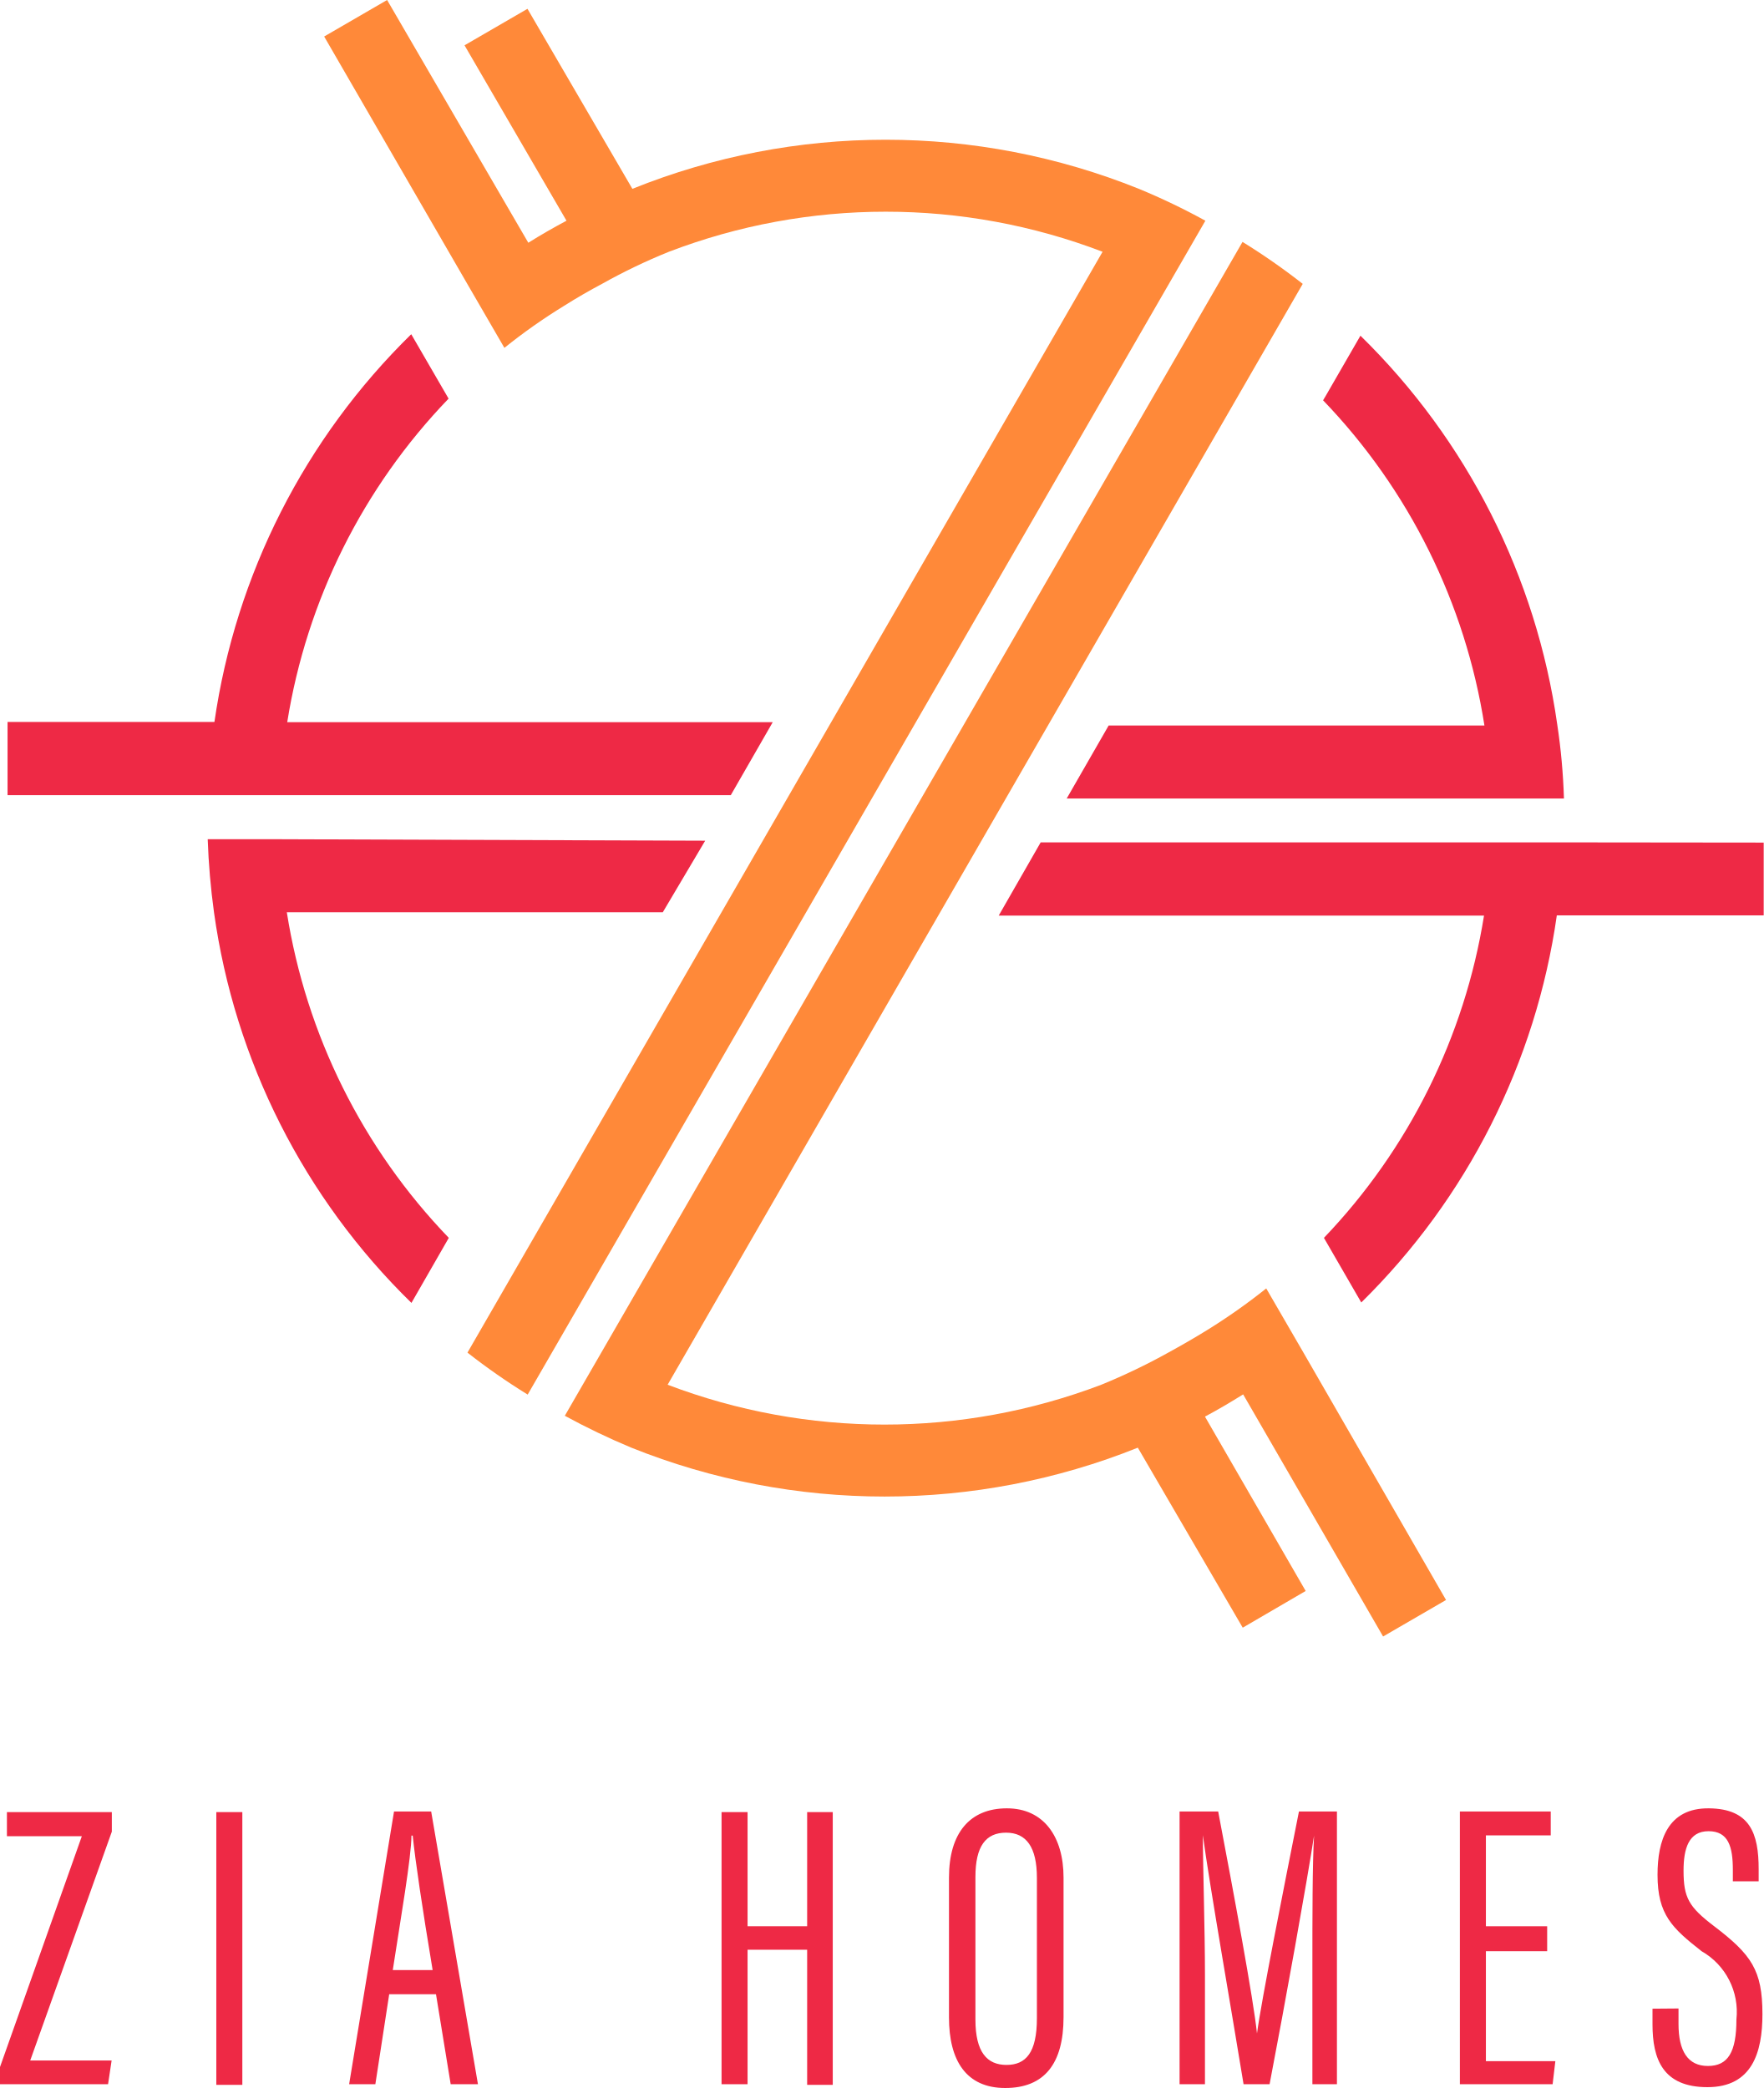
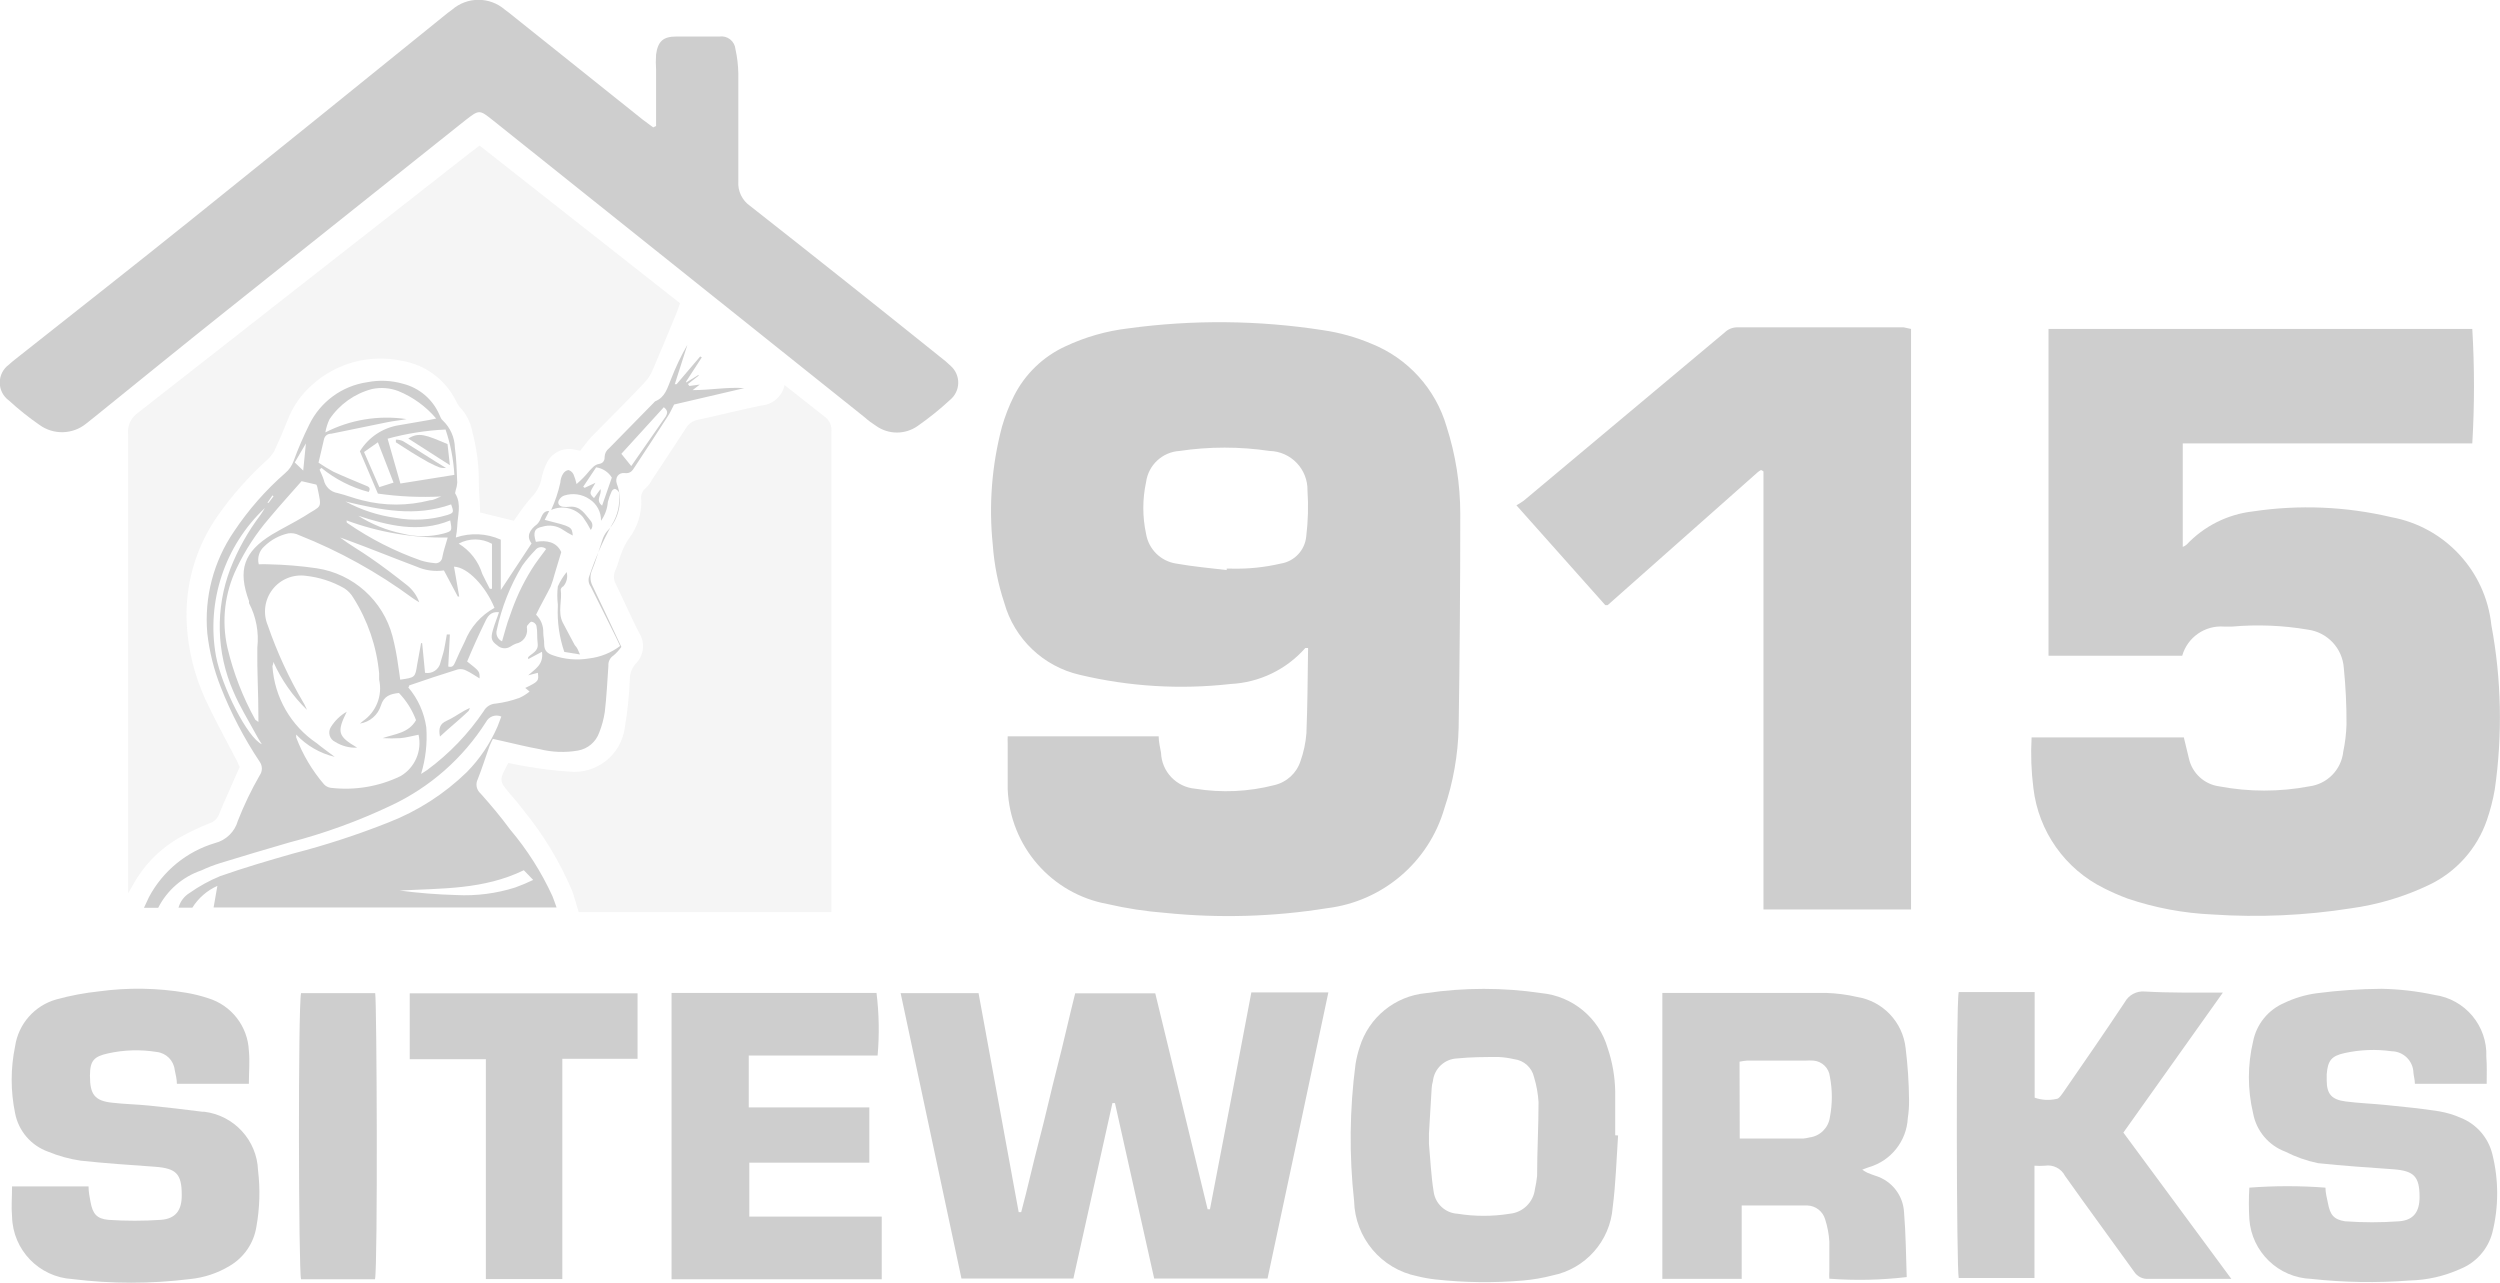
- <svg xmlns="http://www.w3.org/2000/svg" viewBox="0 0 84.07 99.52">
-   <g id="b15f7549-8c3b-4509-9e82-74762408c815" data-name="Layer 2">
-     <g id="e693ccef-64ba-486a-8fbe-58ab6fbf22b4" data-name="Layer 8">
-       <path d="M0,98.52l3.9-11H.33V86.37h5v.93L1.44,98.21H5.32l-.17,1.13H0Z" fill="#ee2945" />
-       <path d="M11.55,86.37v13H10.31v-13Z" fill="#ee2945" />
-       <path d="M18.55,95.05l-.66,4.29H16.64l2.14-13h1.77l2.23,13h-1.3l-.7-4.29Zm2.07-1.15c-.5-3-.83-5.24-.95-6.41h-.06c0,1-.52,4-.89,6.41Z" fill="#ee2945" />
-       <path d="M34.39,86.37h1.24v5.44h2.84V86.37h1.22v13H38.47V92.93H35.63v6.41H34.39Z" fill="#ee2945" />
-       <path d="M50.69,89.49v6.65c0,2.23-.92,3.38-2.78,3.38s-2.68-1.31-2.68-3.36V89.49c0-2.13,1-3.3,2.76-3.3S50.69,87.55,50.69,89.49Zm-4.2,0v6.77c0,1.56.56,2.16,1.48,2.16s1.45-.58,1.45-2.22v-6.7c0-1.45-.5-2.15-1.47-2.15S46.49,88,46.49,89.46Z" fill="#ee2945" />
-       <path d="M62.55,93.79c0-2.41,0-4.94.08-6.3h0c-.33,2.16-1.38,8-2.12,11.85H59.27c-.54-3.32-1.63-9.55-1.94-11.87h0c0,1.52.1,4.45.1,6.69v5.18H56.22v-13h1.84c.76,4,1.68,8.95,1.85,10.58h0c.21-1.57,1.26-6.85,2-10.58h1.81v13H62.55Z" fill="#ee2945" />
-       <path d="M73.74,93H70.82v5.24h3.31L74,99.34H69.58v-13h4.33v1.14H70.82v4.33h2.92Z" fill="#ee2945" />
-       <path d="M80,95.73v.74c0,1.28.44,2,1.4,2s1.36-.66,1.36-2.22A3.33,3.33,0,0,0,81.1,93C79.7,91.9,79,91.26,79,89.36c0-1.63.48-3.19,2.45-3.17s2.37,1.21,2.37,2.9v.58H82.59v-.54c0-1.11-.21-1.85-1.16-1.85s-1.19.84-1.19,1.88c0,1.29.25,1.73,1.46,2.65C83.47,93.16,84,93.9,84,96c0,1.82-.49,3.48-2.62,3.48s-2.62-1.34-2.62-3v-.74Z" fill="#ee2945" />
-       <path d="M74.51,40.15H49.6l-2,3.49H70.73A28.8,28.8,0,0,1,63.1,59l1.78,3.08A32.25,32.25,0,0,0,74.2,43.63h9.86V40.16Z" fill="#ee2945" />
-       <path d="M74.22,34.53h0A32.26,32.26,0,0,0,64.84,16l-1.65,2.86-.13.22a28.77,28.77,0,0,1,7.69,15.5l-17.91,0-2,3.48,20.26,0h3.44A29.53,29.53,0,0,0,74.22,34.53Z" fill="#ee2945" />
-       <path d="M13.69,34.42A28.75,28.75,0,0,1,21.38,19L19.6,15.93a32.31,32.31,0,0,0-9.38,18.48H.36v3.49H34.83l2-3.48Z" fill="#ee2945" />
-       <path d="M33.61,40.07,13.34,40H9.9a34,34,0,0,0,.3,3.49h0a32.23,32.23,0,0,0,9.41,18.61L21.39,59a28.84,28.84,0,0,1-7.72-15.52l17.92,0Z" fill="#ee2945" />
-       <path d="M57.45,10.52A31.43,31.43,0,0,0,54.28,9,32.3,32.3,0,0,0,30.14,9l-5-8.58-3,1.74L27,10.52c-.62.33-1.23.68-1.82,1.05L18.45,0l-3,1.74,6.85,11.84,1.74,3a27.21,27.21,0,0,1,2.84-2c.6-.38,1.21-.73,1.83-1.06A27.81,27.81,0,0,1,31.88,12a28.92,28.92,0,0,1,20.67,0h0L22.28,64.47a31.34,31.34,0,0,0,2.87,2Z" fill="#ff8939" />
-       <path d="M26.92,67.48A33.79,33.79,0,0,0,30.09,69a32.43,32.43,0,0,0,24.14,0l5,8.58,3-1.75-4.8-8.31c.62-.33,1.23-.69,1.82-1.06L65.92,78l3-1.74L62.09,64.41l-1.74-3a28.76,28.76,0,0,1-2.84,2c-.6.37-1.21.72-1.83,1.06A29.64,29.64,0,0,1,52.49,66a29.06,29.06,0,0,1-20.67,0h0L62.09,13.53a31.44,31.44,0,0,0-2.87-2Z" fill="#ff8939" />
+ <svg xmlns="http://www.w3.org/2000/svg" viewBox="0 0 138.93 71.29">
+   <g id="ecf8daf0-6b88-4723-ba66-e8429d03f74a" data-name="Layer 2">
+     <g id="ad60e80e-12b0-4d0d-84fb-2a26745d7981" data-name="Layer 8">
+       <path d="M56,40.92h8.39c0,.32.08.61.13.91a2.08,2.08,0,0,0,1.9,2,10.71,10.71,0,0,0,4.4-.2,2,2,0,0,0,1.45-1.33,6,6,0,0,0,.33-1.55c.06-1.52.07-3,.09-4.56a.86.86,0,0,0,0-.18c-.06,0-.12,0-.15,0a5.92,5.92,0,0,1-4.15,2A24.32,24.32,0,0,1,60,37.5a5.67,5.67,0,0,1-4.19-4,13.21,13.21,0,0,1-.64-3.23,18.29,18.29,0,0,1,.51-6.55A10.1,10.1,0,0,1,56.35,22a6,6,0,0,1,2.85-2.75,11.29,11.29,0,0,1,3.49-1,37.5,37.5,0,0,1,10.84.1,10.91,10.91,0,0,1,2.68.75,7.09,7.09,0,0,1,4.18,4.61,15.82,15.82,0,0,1,.76,4.82q0,6-.09,11.91a15.11,15.11,0,0,1-.79,4.47,7.76,7.76,0,0,1-6.52,5.56,34.56,34.56,0,0,1-9,.26,21.5,21.5,0,0,1-3.2-.49A6.76,6.76,0,0,1,56,43.86C56,43,56,42.15,56,41.3A3.64,3.64,0,0,1,56,40.92Zm12.17-9.24V31.6h.29a10.76,10.76,0,0,0,2.71-.28,1.69,1.69,0,0,0,1.42-1.51,13.59,13.59,0,0,0,.07-2.55,2.16,2.16,0,0,0-2.11-2.2,17,17,0,0,0-5,0,2,2,0,0,0-1.86,1.73,6.82,6.82,0,0,0,0,2.88,2,2,0,0,0,1.68,1.65C66.33,31.49,67.25,31.57,68.17,31.68Z" fill="#cecece" />
+       <path d="M121.27,36.44h-7.43V18.28h23.55a53.71,53.71,0,0,1,0,6.36c-1.06,0-2.13,0-3.21,0H121.3v5.75a.64.64,0,0,0,.21-.12,6,6,0,0,1,3.69-1.85,20.32,20.32,0,0,1,7.69.32,6.83,6.83,0,0,1,5.56,6,28,28,0,0,1,.19,9.13,11,11,0,0,1-.44,1.71,6.24,6.24,0,0,1-3.22,3.6,14.67,14.67,0,0,1-4.35,1.3,34.53,34.53,0,0,1-7.67.34,17,17,0,0,1-4.74-.89,12.49,12.49,0,0,1-1.3-.57A7.13,7.13,0,0,1,113,43.8a15.49,15.49,0,0,1-.1-2.82h8.46c.09.39.19.78.28,1.16a2,2,0,0,0,1.69,1.56,13.45,13.45,0,0,0,5,0,2.18,2.18,0,0,0,1.89-1.93,8.64,8.64,0,0,0,.18-1.52,29.81,29.81,0,0,0-.15-3.13,2.31,2.31,0,0,0-2-2.13,16.42,16.42,0,0,0-4.2-.17c-.15,0-.31,0-.46,0A2.24,2.24,0,0,0,121.27,36.44Z" fill="#cecece" />
+       <path d="M13.32,42.62c-.41.94-.81,1.81-1.17,2.68a.78.78,0,0,1-.48.44,13.87,13.87,0,0,0-1.74.83,6.76,6.76,0,0,0-2.55,2.62c-.06.12-.13.23-.26.45,0-.27,0-.42,0-.58q0-12.45,0-24.91A1.29,1.29,0,0,1,7.59,23L26.15,8.47l.5-.38,11.14,8.76c-.07.2-.13.39-.21.58-.44,1.07-.88,2.14-1.34,3.2a2.32,2.32,0,0,1-.48.69c-.94,1-1.91,1.95-2.87,2.93-.23.25-.43.52-.65.8A2.38,2.38,0,0,0,32,25a1.38,1.38,0,0,0-1.6.7,3.52,3.52,0,0,0-.33,1,2.12,2.12,0,0,1-.52.92c-.38.42-.7.89-1,1.32l-1.87-.46c0-.53-.07-1.08-.07-1.62A10.68,10.68,0,0,0,26.25,24a2.66,2.66,0,0,0-.72-1.4,1.45,1.45,0,0,1-.2-.34,4.1,4.1,0,0,0-3-2.21,5.67,5.67,0,0,0-5,1.35,5,5,0,0,0-1.37,2c-.22.56-.46,1.12-.72,1.67a1.93,1.93,0,0,1-.43.52,18.28,18.28,0,0,0-2.66,3,9.58,9.58,0,0,0-1.77,6.13,11.5,11.5,0,0,0,1,4.07c.55,1.2,1.2,2.36,1.81,3.54A2,2,0,0,0,13.32,42.62Z" fill="#cecece" opacity="0.21" />
+       <path d="M106.2,18.28V50.54H98c0-1.66,0-3.28,0-4.91V26.2l-.1-.07h-.06a1.18,1.18,0,0,0-.18.13l-8.32,7.37-.13,0-4.94-5.55a3.89,3.89,0,0,0,.4-.25l11.18-9.36a1,1,0,0,1,.71-.28h9.23Z" fill="#cecece" />
+       <path d="M36.46,7V6.45c0-.86,0-1.71,0-2.57a6,6,0,0,1,0-.85c.1-.73.39-1,1.12-1s1.6,0,2.4,0a.78.78,0,0,1,.89.7,6.82,6.82,0,0,1,.16,1.35q0,3,0,6a1.53,1.53,0,0,0,.65,1.36Q47,15.62,52.24,19.83a6.18,6.18,0,0,1,.61.52,1.24,1.24,0,0,1-.05,1.87A16.88,16.88,0,0,1,51,23.67a2,2,0,0,1-2.31,0,4.86,4.86,0,0,1-.64-.48L27.41,6.7c-.78-.62-.77-.62-1.57,0L12.6,17.25c-2.45,1.95-4.88,3.93-7.32,5.9l-.49.39a2.13,2.13,0,0,1-2.6.07A15.62,15.62,0,0,1,.5,22.26a1.23,1.23,0,0,1,0-2c.19-.18.41-.34.62-.51,3.17-2.51,6.35-5,9.51-7.54q7-5.62,14-11.29c.16-.13.32-.26.49-.38a2.24,2.24,0,0,1,2.94,0c.17.12.33.25.49.38l7.17,5.73.58.43Z" fill="#cecece" />
+       <path d="M32.16,50.69c-.14-.44-.23-.83-.37-1.2A18.55,18.55,0,0,0,29.07,45q-.33-.44-.69-.84c-.66-.78-.66-.78-.13-1.76.32.06.65.14,1,.19a21.29,21.29,0,0,0,2.37.29,2.83,2.83,0,0,0,3.1-2.43A21.07,21.07,0,0,0,35,37.77a1.33,1.33,0,0,1,.31-.87,1.37,1.37,0,0,0,.21-1.73c-.46-.89-.86-1.82-1.3-2.72a.86.86,0,0,1,0-.81c.13-.29.19-.62.32-.91a3.36,3.36,0,0,1,.41-.8,3.36,3.36,0,0,0,.69-2.13.7.7,0,0,1,.26-.69,1.57,1.57,0,0,0,.34-.46c.63-.95,1.26-1.9,1.88-2.86a1,1,0,0,1,.66-.46c1.17-.25,2.33-.55,3.5-.79a1.44,1.44,0,0,0,1.32-1.14l2.32,1.83a.91.91,0,0,1,.28.77c0,.89,0,1.79,0,2.68q0,11.63,0,23.25v.76Z" fill="#cecece" opacity="0.21" />
+       <path d="M30.63,28.34a7.43,7.43,0,0,0,.51-1.53,1,1,0,0,1,.15-.48.44.44,0,0,1,.3-.21.46.46,0,0,1,.28.24,2.89,2.89,0,0,1,.17.54,5.53,5.53,0,0,0,.72-.74c.16-.16.28-.34.54-.38s.31-.26.3-.39a.62.62,0,0,1,.25-.48l2.48-2.53s.05-.06.08-.08c.56-.22.68-.75.88-1.23a13.9,13.9,0,0,1,.91-1.91l-.7,2.19.1,0,1.31-1.54.09.05-.87,1.34,0,.06.69-.43,0,.05-.59.46.08.11.58-.08-.4.31c1,0,1.93-.18,2.87-.11l-3.9.91c-.13.25-.22.46-.34.64-.61.95-1.22,1.88-1.84,2.82-.13.2-.23.39-.57.35s-.55.26-.43.6a2.48,2.48,0,0,1-.55,2.64,1.44,1.44,0,0,0-.26.49c-.19.56-.35,1.13-.57,1.67a1,1,0,0,0,0,.81c.55,1.13,1.07,2.26,1.63,3.45a2.51,2.51,0,0,1-.44.48.62.62,0,0,0-.28.57c-.06.86-.1,1.71-.2,2.56a5.15,5.15,0,0,1-.31,1.15,1.53,1.53,0,0,1-1.18,1,5.15,5.15,0,0,1-2.14-.08c-.69-.12-1.38-.3-2.06-.45l-.53-.12c-.07.15-.14.28-.19.41-.22.61-.41,1.23-.65,1.83a.66.66,0,0,0,.16.8c.57.64,1.12,1.29,1.64,2A16.18,16.18,0,0,1,30.7,49.8c.08.19.14.39.23.63H11.87l.21-1.2a3.17,3.17,0,0,0-1.39,1.21H9.92a1.39,1.39,0,0,1,.62-.82,8.71,8.71,0,0,1,1.69-.93c1.34-.47,2.7-.87,4.07-1.26a44.33,44.33,0,0,0,5.3-1.73,13,13,0,0,0,4.34-2.79,8.3,8.3,0,0,0,1.71-2.54c.07-.17.13-.35.21-.55a.66.66,0,0,0-.85.3,12.59,12.59,0,0,1-5.27,4.64,31.77,31.77,0,0,1-5.67,2.06c-1.28.37-2.55.75-3.82,1.14a8,8,0,0,0-1.06.41,4.21,4.21,0,0,0-2.4,2.08H8c.11-.23.19-.42.28-.6a6.15,6.15,0,0,1,3.67-3,1.77,1.77,0,0,0,1.27-1.24,18.79,18.79,0,0,1,1.21-2.52.65.65,0,0,0,0-.76,22,22,0,0,1-2.16-4.14,11.7,11.7,0,0,1-.75-3A8.67,8.67,0,0,1,13,29.54a16.34,16.34,0,0,1,2.85-3.25,1.57,1.57,0,0,0,.47-.68c.25-.69.55-1.37.86-2a4.26,4.26,0,0,1,3.23-2.37,4.23,4.23,0,0,1,2,.09,3,3,0,0,1,2,1.7c.06.12.1.27.2.34a2.17,2.17,0,0,1,.67,1.52c.09.64.1,1.29.13,1.93a1.72,1.72,0,0,1-.09.44c0,.06-.06.15,0,.2.33.58.11,1.18.09,1.78a4.5,4.5,0,0,1-.08.63,3.42,3.42,0,0,1,2.5.12v2.8l1.71-2.59c-.3-.39-.12-.75.31-1.07a1,1,0,0,0,.22-.37c.09-.2.19-.38.45-.36l-.25.49c1.51.38,1.51.38,1.56.87a4.69,4.69,0,0,1-.55-.32,1.32,1.32,0,0,0-1.14-.17c-.44.08-.53.31-.36.84.59-.1,1.15,0,1.41.57l-.37,1.23a5.54,5.54,0,0,1-.22.69c-.26.52-.54,1-.81,1.56a1.31,1.31,0,0,1,.4,1c0,.21.06.42.05.62,0,.38.17.53.5.64a4,4,0,0,0,2,.17,3.54,3.54,0,0,0,1.72-.69c-.1-.21-.17-.38-.26-.55-.46-.92-.91-1.84-1.37-2.75a.62.62,0,0,1-.08-.59,17.1,17.1,0,0,1,1.23-2.81,2.9,2.9,0,0,0,.37-.89,3.38,3.38,0,0,0,.06-.9c0-.08-.11-.19-.2-.23s-.19.06-.22.13a3.63,3.63,0,0,0-.21.58,2.07,2.07,0,0,1-.38,1.05,1.39,1.39,0,0,0-.64-1.2,1.61,1.61,0,0,0-1.41-.2.53.53,0,0,0-.26.21c-.14.19-.05.37.18.41a1.35,1.35,0,0,0,.4,0c.6-.05.85.43,1.16.79a.39.39,0,0,1,0,.5,5.51,5.51,0,0,0-.44-.72A1.51,1.51,0,0,0,30.63,28.34ZM20,40.21l.17-.14a2.21,2.21,0,0,0,.9-2.3c0-.11,0-.23,0-.34a9.49,9.49,0,0,0-1.44-4.22,1.56,1.56,0,0,0-.5-.52A5.49,5.49,0,0,0,17,32a2,2,0,0,0-2.12,2.75,23.73,23.73,0,0,0,2,4.33c.07.11.12.25.18.37a8.6,8.6,0,0,1-1.87-2.67c0,.16-.05.2-.05.24A5.6,5.6,0,0,0,17.6,41.3c.29.24.59.45,1,.76a4.32,4.32,0,0,1-2.14-1.24c0,.09,0,.13,0,.16A8.8,8.8,0,0,0,18,43.58a.62.62,0,0,0,.38.2,7,7,0,0,0,3.88-.65,2.13,2.13,0,0,0,1-2.3c-.33.06-.66.16-1,.19a8.32,8.32,0,0,1-1,0c.69-.24,1.44-.27,1.86-1a4.4,4.4,0,0,0-.95-1.51c-.48.05-.84.17-1,.69A1.45,1.45,0,0,1,20,40.21Zm4.67-8.51a2.78,2.78,0,0,1-1.52-.21c-1.28-.48-2.55-1-3.83-1.47l-.42-.15c.55.42,1.13.74,1.67,1.12.7.48,1.38,1,2.05,1.53a2.14,2.14,0,0,1,.68.95,3.93,3.93,0,0,1-.38-.24,28.11,28.11,0,0,0-6.3-3.49,1,1,0,0,0-.6-.1,2.76,2.76,0,0,0-1.33.72,1,1,0,0,0-.31,1,5.23,5.23,0,0,1,.56,0,21.36,21.36,0,0,1,2.66.22,5.15,5.15,0,0,1,4.21,3.77A13.77,13.77,0,0,1,22.13,37c.05.26.07.52.11.77.83-.12.83-.12.94-.82.07-.4.15-.81.22-1.21h.06l.16,1.65a.74.74,0,0,0,.86-.58c.06-.24.15-.47.2-.71s.1-.56.15-.84H25l-.09,1.78c.26.08.32-.1.39-.25.17-.38.34-.77.53-1.14a3.68,3.68,0,0,1,1.65-1.87C27,32.6,26,31.52,25.23,31.49l.29,1.66-.08,0Zm4.68,4.93c0-.08,0-.1,0-.11.22-.22.58-.33.53-.75s0-.64-.07-1a.34.34,0,0,0-.27-.22c-.08,0-.17.14-.25.23a.31.31,0,0,0,0,.17.76.76,0,0,1-.62.82,1.43,1.43,0,0,0-.3.16.6.6,0,0,1-.74-.07c-.32-.23-.37-.39-.24-.84s.22-.62.34-1c-.47-.05-.64.25-.77.53-.36.73-.69,1.47-1,2.21.7.55.7.55.69.94-.24-.14-.47-.31-.73-.43a.68.68,0,0,0-.48-.07c-.91.28-1.8.58-2.7.89,0,0,0,.06-.05.11a4.4,4.4,0,0,1,1,2.22,7.13,7.13,0,0,1-.29,2.59l.34-.22a13.36,13.36,0,0,0,3.14-3.27.8.8,0,0,1,.67-.42,6.05,6.05,0,0,0,1.32-.32,2.46,2.46,0,0,0,.56-.35l-.24-.2c.73-.35.76-.39.7-.84l-.54.14c.38-.35.87-.59.77-1.31ZM17.86,26l-.1.1c.08.19.17.37.23.56a.94.94,0,0,0,.77.74c.46.11.9.29,1.36.4a7.56,7.56,0,0,0,3.78,0c.21,0,.41-.14.62-.21A18.23,18.23,0,0,1,21,27.43l-1-2.35a3.11,3.11,0,0,1,2.17-1.45l1.62-.28.45-.09a5.45,5.45,0,0,0-2.11-1.53,2.59,2.59,0,0,0-1.46-.11,4.1,4.1,0,0,0-2.36,1.68,2.86,2.86,0,0,0-.23.73,7.49,7.49,0,0,1,4.51-.74c-.35.07-.71.1-1.05.17l-3.12.64c-.19,0-.37.09-.42.33-.09.42-.2.84-.3,1.28a9.52,9.52,0,0,0,.82.5c.58.27,1.18.51,1.77.76.17.07.34.11.2.37A6.88,6.88,0,0,1,17.86,26Zm-1.1.74c-.58.66-1.2,1.34-1.8,2.06a12.37,12.37,0,0,0-1.8,2.76A6.73,6.73,0,0,0,12.64,36a15.68,15.68,0,0,0,1.55,4s.08.06.17.12c0-.14,0-.22,0-.31,0-1.28-.08-2.55-.06-3.82a4.3,4.3,0,0,0-.46-2.47.36.36,0,0,1,0-.11c-.64-1.74-.3-2.74,1.28-3.71.59-.35,1.2-.65,1.78-1,1-.66,1-.35.73-1.65a.48.48,0,0,0-.05-.12Zm8-2.87a14.7,14.7,0,0,0-3.22.51l.71,2.49,3-.48A9.5,9.5,0,0,0,24.75,23.84Zm.13,6a15.33,15.33,0,0,1-5.63-.95c0,.09,0,.13.05.15a17.14,17.14,0,0,0,4.09,2.08,3.53,3.53,0,0,0,.72.14.37.37,0,0,0,.46-.32C24.64,30.64,24.75,30.32,24.88,29.87ZM14.55,41.36c-.13-.21-.23-.36-.31-.52-.43-.8-.92-1.58-1.27-2.41a9,9,0,0,1-.17-6.82,12.47,12.47,0,0,1,1.68-3c.09-.12.16-.25.24-.38A9.1,9.1,0,0,0,12,36.45C12.33,38.19,13.76,41,14.55,41.36Zm14.56,7c-2.24,1.09-4.58,1-6.9,1.13a30.56,30.56,0,0,0,3.16.25,9.26,9.26,0,0,0,3.26-.42,10.46,10.46,0,0,0,1-.42ZM27.9,35.64c.15-.5.27-1,.43-1.4a13.38,13.38,0,0,1,.52-1.32,12.34,12.34,0,0,1,.7-1.29c.24-.39.53-.75.8-1.12a.41.41,0,0,0-.61.07,7.29,7.29,0,0,0-.72.86A11.54,11.54,0,0,0,27.61,35,.53.53,0,0,0,27.9,35.64Zm-2.41-5.43a3,3,0,0,1,1.31,1.68c.13.28.28.55.42.83l.12,0V30.22A1.93,1.93,0,0,0,25.49,30.21ZM19.2,27.87a8.24,8.24,0,0,0,2.79.91,6.19,6.19,0,0,0,2.87-.16c.36-.12.37-.15.21-.59C23.09,28.74,21.15,28.34,19.2,27.87Zm17.69-5.24-2.36,2.59.55.68L37,23.14C37.07,23,37.16,22.84,36.89,22.63ZM21,24.58l-.77.54.85,1.95.79-.25Zm-1.11,4.07a7.32,7.32,0,0,0,2.46,1,4.6,4.6,0,0,0,2.3,0c.48-.14.48-.14.37-.73C23.26,29.64,21.56,29.2,19.87,28.65Zm13.2-1.82c-.35.58-.35.58-.08.85l.36-.5c.09.33-.31.6.09.92L34,26.54a1.23,1.23,0,0,0-.87-.57l-.72,1.08.08.06ZM16.38,25.7l.47.45L17,24.64Zm-1.52,2.24.07,0,.27-.36-.06-.05Z" fill="#cecece" />
+       <path d="M50.05,55.19h4.33q1.11,6.09,2.23,12.17h.14c.36-1.33.65-2.68,1-4s.65-2.7,1-4.05.65-2.72,1-4.11h4.45l2.91,12h.13q1.16-6,2.3-12.05h4.28c-1.12,5.32-2.25,10.6-3.38,15.9H64.14c-.73-3.25-1.45-6.5-2.18-9.75h-.14l-2.17,9.75H53.43C52.31,65.79,51.18,60.51,50.05,55.19Z" fill="#cecece" />
+       <path d="M92.38,55.18l.46,0c2.89,0,5.77,0,8.66,0a8.79,8.79,0,0,1,1.69.22,3.24,3.24,0,0,1,2.71,2.85,25.34,25.34,0,0,1,.19,2.89,6,6,0,0,1-.07,1,3,3,0,0,1-2.15,2.72l-.17.06-.21.08a1.9,1.9,0,0,0,.28.17c.15.07.32.12.48.18a2.24,2.24,0,0,1,1.56,2c.1,1.21.11,2.42.15,3.62a22.5,22.5,0,0,1-4.3.09,2.84,2.84,0,0,1,0-.42c0-.55,0-1.1,0-1.65a5.06,5.06,0,0,0-.23-1.22,1.07,1.07,0,0,0-1-.78c-1,0-2,0-3,0h-.64c0,1.37,0,2.71,0,4.08H92.38Zm4.3,8.09h2.8c.25,0,.49,0,.74,0a2.21,2.21,0,0,0,.34-.06,1.31,1.31,0,0,0,1.13-1.12,5.93,5.93,0,0,0,0-2.26,1,1,0,0,0-.91-.89,3.44,3.44,0,0,0-.46,0l-3.24,0a3.39,3.39,0,0,0-.41.06Z" fill="#cecece" />
+       <path d="M89.92,63.1c-.09,1.34-.13,2.69-.3,4a4.18,4.18,0,0,1-3.35,3.78,10,10,0,0,1-1.62.28,25,25,0,0,1-4.89-.06,7.58,7.58,0,0,1-1-.18,4.37,4.37,0,0,1-3.51-4.18,31.77,31.77,0,0,1,.08-7.61,6.14,6.14,0,0,1,.23-.94,4.27,4.27,0,0,1,3.69-3,21.86,21.86,0,0,1,6.41,0,4.26,4.26,0,0,1,3.68,3.05,7.93,7.93,0,0,1,.42,2.41c0,.81,0,1.63,0,2.44ZM79.41,63h0c0,.19,0,.38,0,.57.08.88.12,1.78.26,2.65A1.42,1.42,0,0,0,81,67.45a9.1,9.1,0,0,0,2.9,0,1.56,1.56,0,0,0,1.4-1.37,6.17,6.17,0,0,0,.12-.73c0-1.37.08-2.73.08-4.1a6.06,6.06,0,0,0-.25-1.39,1.29,1.29,0,0,0-1.11-1,4.83,4.83,0,0,0-.85-.12c-.77,0-1.55,0-2.32.08a1.41,1.41,0,0,0-1.34,1.26,1.76,1.76,0,0,0-.07.4C79.51,61.31,79.46,62.14,79.41,63Z" fill="#cecece" />
+       <path d="M138.19,60.23l-.33,0H134.2c0-.22-.06-.41-.08-.61a1.23,1.23,0,0,0-1.21-1.2,7.38,7.38,0,0,0-2.61.1c-.74.16-.94.42-1,1.18v.34c0,.76.28,1.07,1.05,1.17s1.51.12,2.27.2c1,.1,2,.2,2.94.35a5.09,5.09,0,0,1,1.19.36,2.92,2.92,0,0,1,1.75,2,9,9,0,0,1,0,4.4,3,3,0,0,1-1.78,2,7.24,7.24,0,0,1-2.81.64,29.4,29.4,0,0,1-5.47-.09A3.58,3.58,0,0,1,125,67.75,14.75,14.75,0,0,1,125,66a27.67,27.67,0,0,1,4.23,0c0,.28.08.58.14.87.12.64.32.9.95,1a20.89,20.89,0,0,0,3,0c.81-.06,1.14-.53,1.14-1.35v0c0-1.14-.31-1.45-1.44-1.54-1.4-.1-2.8-.19-4.2-.34A7.19,7.19,0,0,1,127,64a2.82,2.82,0,0,1-1.79-2.13,8.63,8.63,0,0,1,0-4,2.94,2.94,0,0,1,1.72-2.13,6.06,6.06,0,0,1,1.79-.54,29.38,29.38,0,0,1,3.63-.25,15.41,15.41,0,0,1,2.94.34,3.34,3.34,0,0,1,2.88,3.44C138.21,59.22,138.19,59.69,138.19,60.23Z" fill="#cecece" />
+       <path d="M.67,65.93H4.92c0,.31.06.59.11.86.12.66.34.94,1,1a21.59,21.59,0,0,0,2.9,0c.84-.06,1.18-.54,1.17-1.39,0-1.17-.31-1.47-1.47-1.56-1.39-.1-2.77-.19-4.15-.34A7.62,7.62,0,0,1,2.67,64,2.84,2.84,0,0,1,.84,61.87a9.19,9.19,0,0,1,0-3.73,3.19,3.19,0,0,1,2.29-2.6,14.81,14.81,0,0,1,2.39-.45,16,16,0,0,1,4.83.08,8.23,8.23,0,0,1,1.21.3,3.2,3.2,0,0,1,2.27,2.92c.06.59,0,1.2,0,1.84h-4c0-.26-.07-.52-.12-.77a1.13,1.13,0,0,0-1-1A7.17,7.17,0,0,0,6,58.54c-.78.17-1,.41-1,1.22a.07.07,0,0,0,0,.05c0,1,.26,1.37,1.24,1.47.68.08,1.37.09,2.05.16,1,.1,2,.22,2.94.34h.11a3.41,3.41,0,0,1,3,3.26,10.53,10.53,0,0,1-.09,3.12,3.08,3.08,0,0,1-1.49,2.19,5.26,5.26,0,0,1-2.2.73,26.5,26.5,0,0,1-6.54,0A3.56,3.56,0,0,1,.67,67.61C.62,67.07.67,66.52.67,65.93Z" fill="#cecece" />
+       <path d="M123.53,55.16,118,62.94l6,8.13c-.23,0-.37,0-.51,0-1.36,0-2.73,0-4.1,0a.88.88,0,0,1-.8-.41c-1.27-1.77-2.57-3.53-3.83-5.31a1.07,1.07,0,0,0-1.12-.57,3.51,3.51,0,0,1-.58,0c0,1.07,0,2.11,0,3.15s0,2,0,3.09h-4.21c-.12-.4-.16-15.12,0-15.89h4.22V61a2.2,2.2,0,0,0,1.21.07c.14,0,.28-.23.39-.38,1.14-1.65,2.29-3.31,3.41-5a1.15,1.15,0,0,1,1.1-.59C120.57,55.18,122,55.16,123.53,55.16Z" fill="#cecece" />
+       <path d="M37.32,55.18H48.71a16.59,16.59,0,0,1,.06,3.48c-.57,0-1.15,0-1.73,0H41.61c0,1,0,1.88,0,2.88h6.7v3.07H41.64v3H49v3.48H37.32Z" fill="#cecece" />
+       <path d="M31.25,71.08H27c0-.67,0-1.35,0-2V58.86H22.77V55.2H35.43v3.64l-4.18,0Z" fill="#cecece" />
+       <path d="M20.84,71.09H16.73c-.14-.42-.17-15.15,0-15.9h4.12C20.94,55.6,21,70.35,20.84,71.09Z" fill="#cecece" />
+       <path d="M32.23,36.37l-.87-.14A6.83,6.83,0,0,1,31,33.7a.45.45,0,0,1,0-.11,4.24,4.24,0,0,1,0-1,3.67,3.67,0,0,1,.49-.8.87.87,0,0,1-.19.8c-.05,0-.14.12-.14.17.09.61-.18,1.24.11,1.83.22.43.45.84.67,1.26C32.09,36,32.14,36.17,32.23,36.37Z" fill="#cecece" />
+       <path d="M19.27,39.55c-.56,1.14-.5,1.36.58,2a2.12,2.12,0,0,1-1.22-.32.57.57,0,0,1-.24-.83A2.51,2.51,0,0,1,19.27,39.55Z" fill="#cecece" />
+       <path d="M24.45,40.93c-.09-.45,0-.71.36-.87s.66-.38,1-.57l.3-.15a.57.57,0,0,1-.07.17C25.53,40,25,40.42,24.45,40.93Z" fill="#cecece" />
+       <path d="M24.87,24.68,25,25.85l-2.31-1.48C23.28,24,23.67,24.17,24.87,24.68Z" fill="#cecece" />
+       <path d="M22,24.43a1,1,0,0,1,.39.08c.79.48,1.57,1,2.4,1.5-.34,0-.34,0-1-.33-.31-.18-.63-.36-.93-.55L22,24.58Z" fill="#cecece" />
    </g>
  </g>
</svg>
